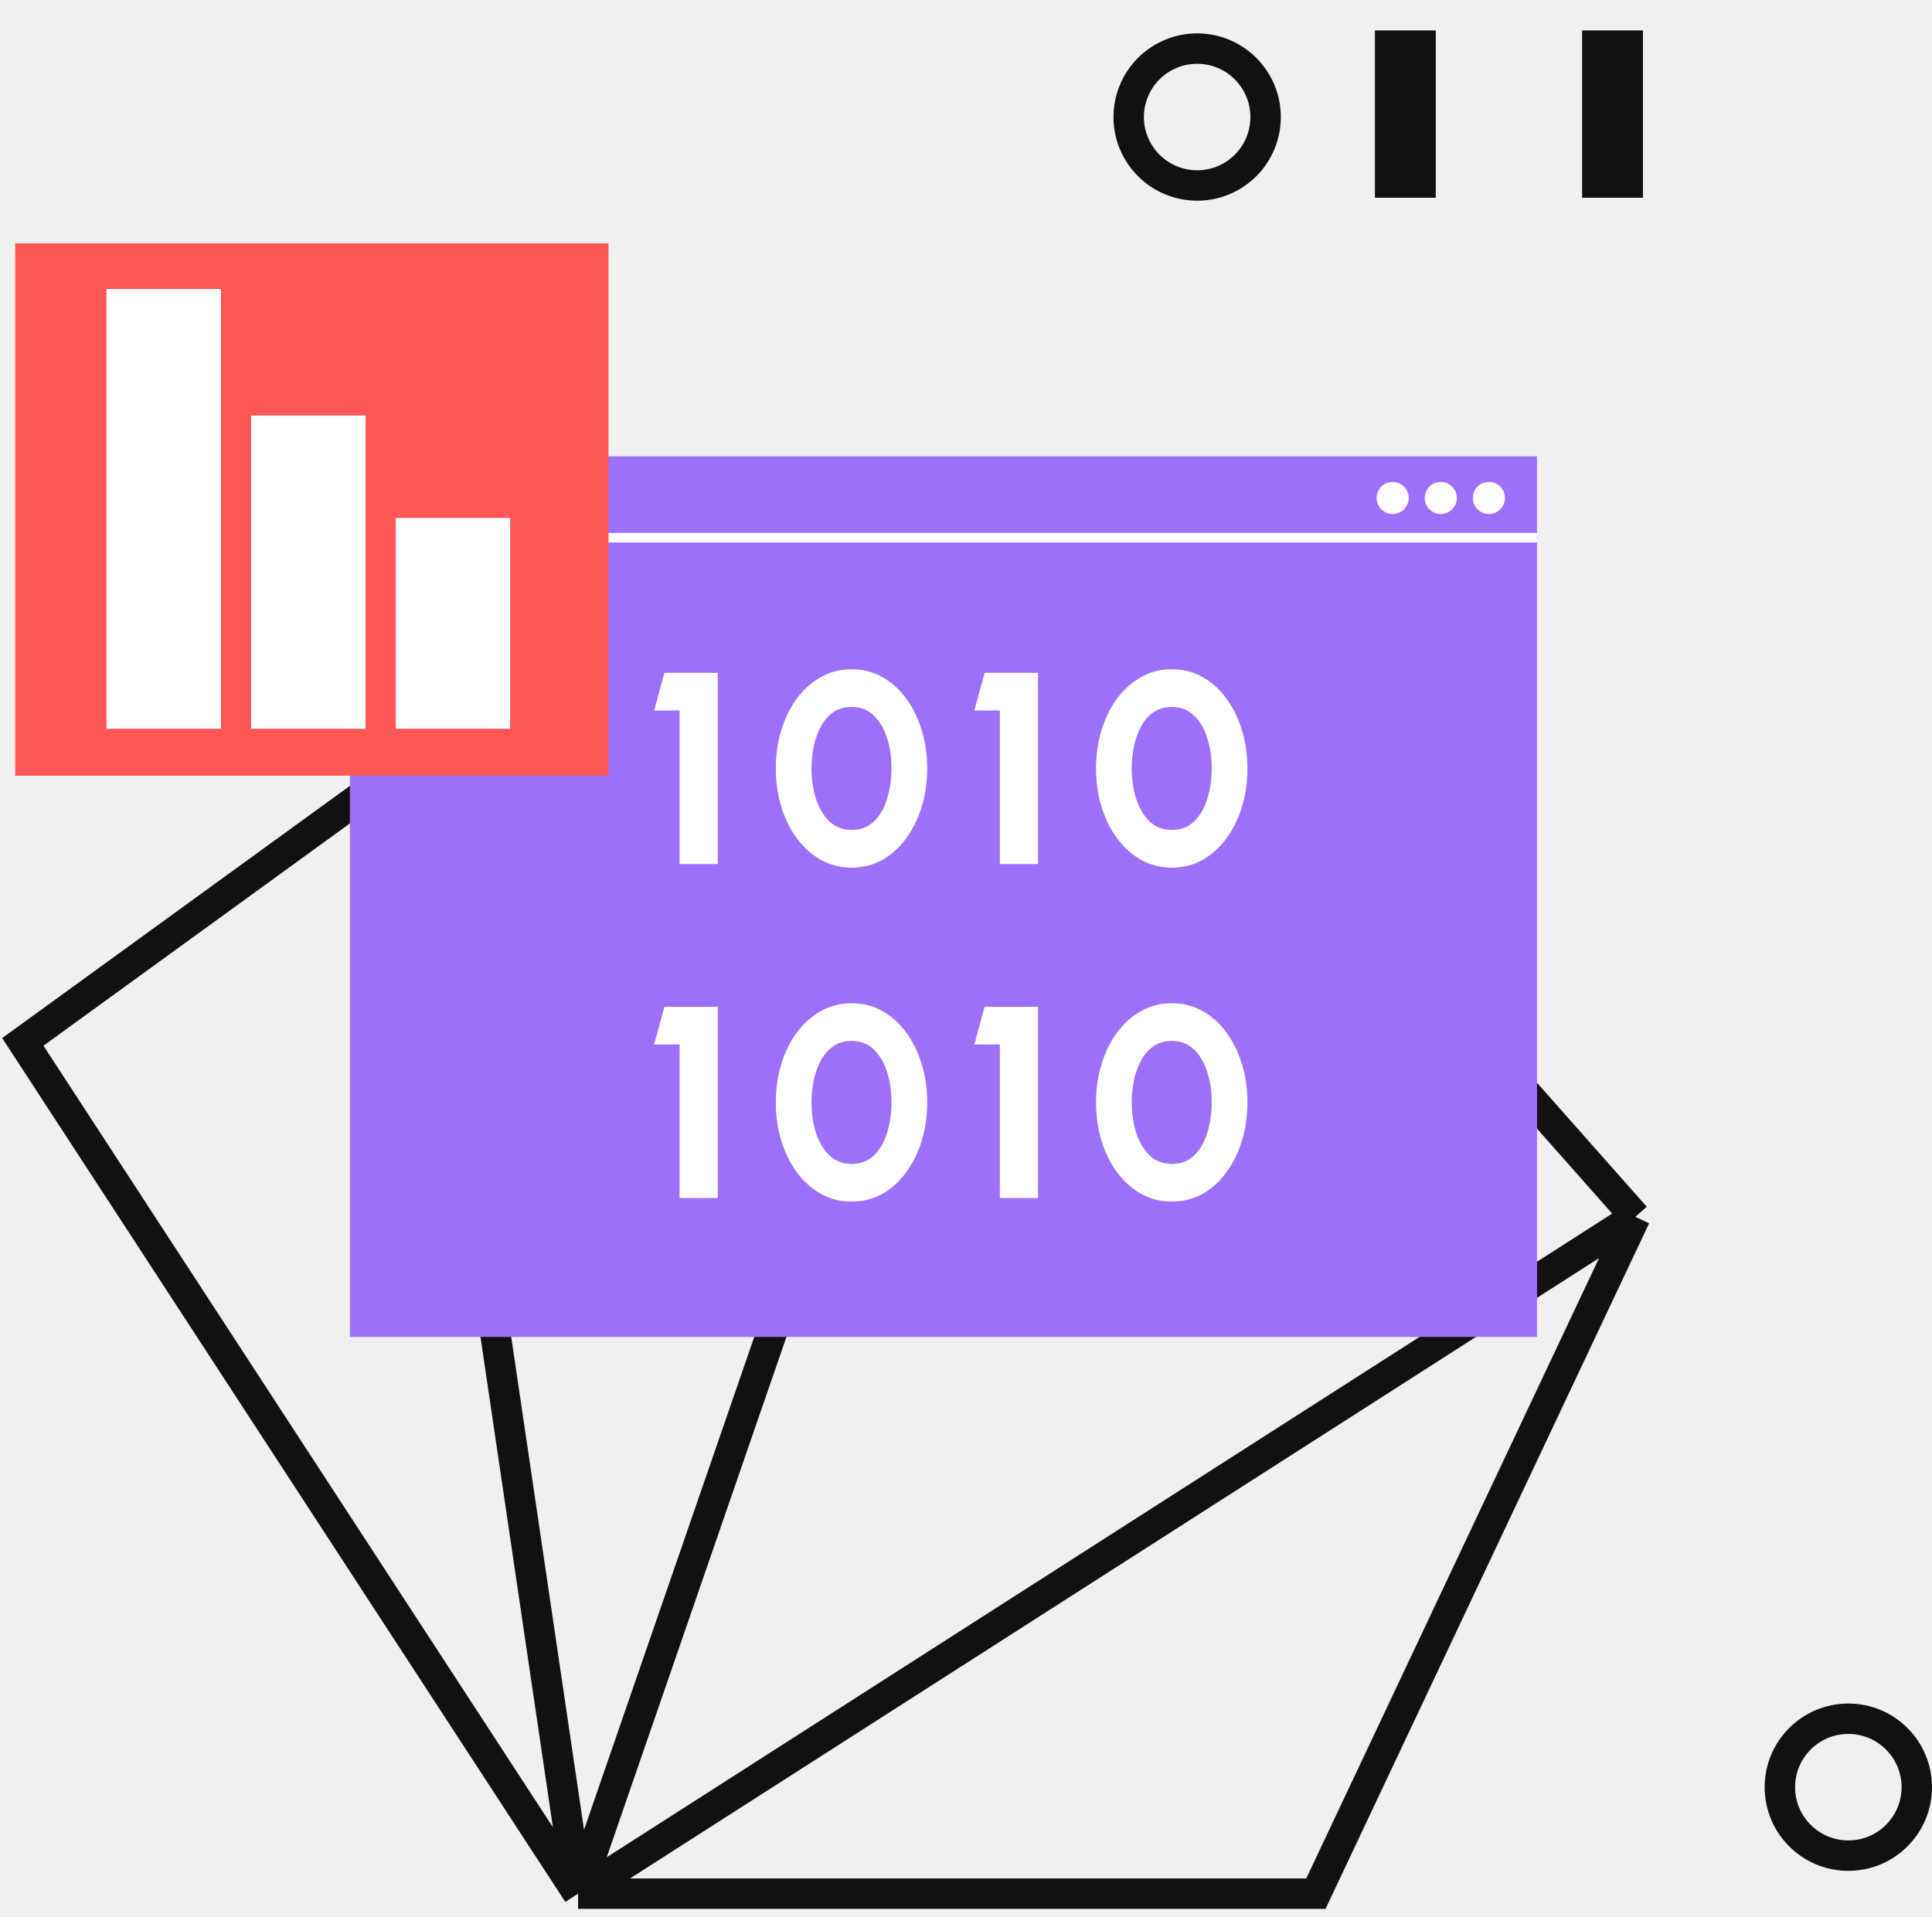
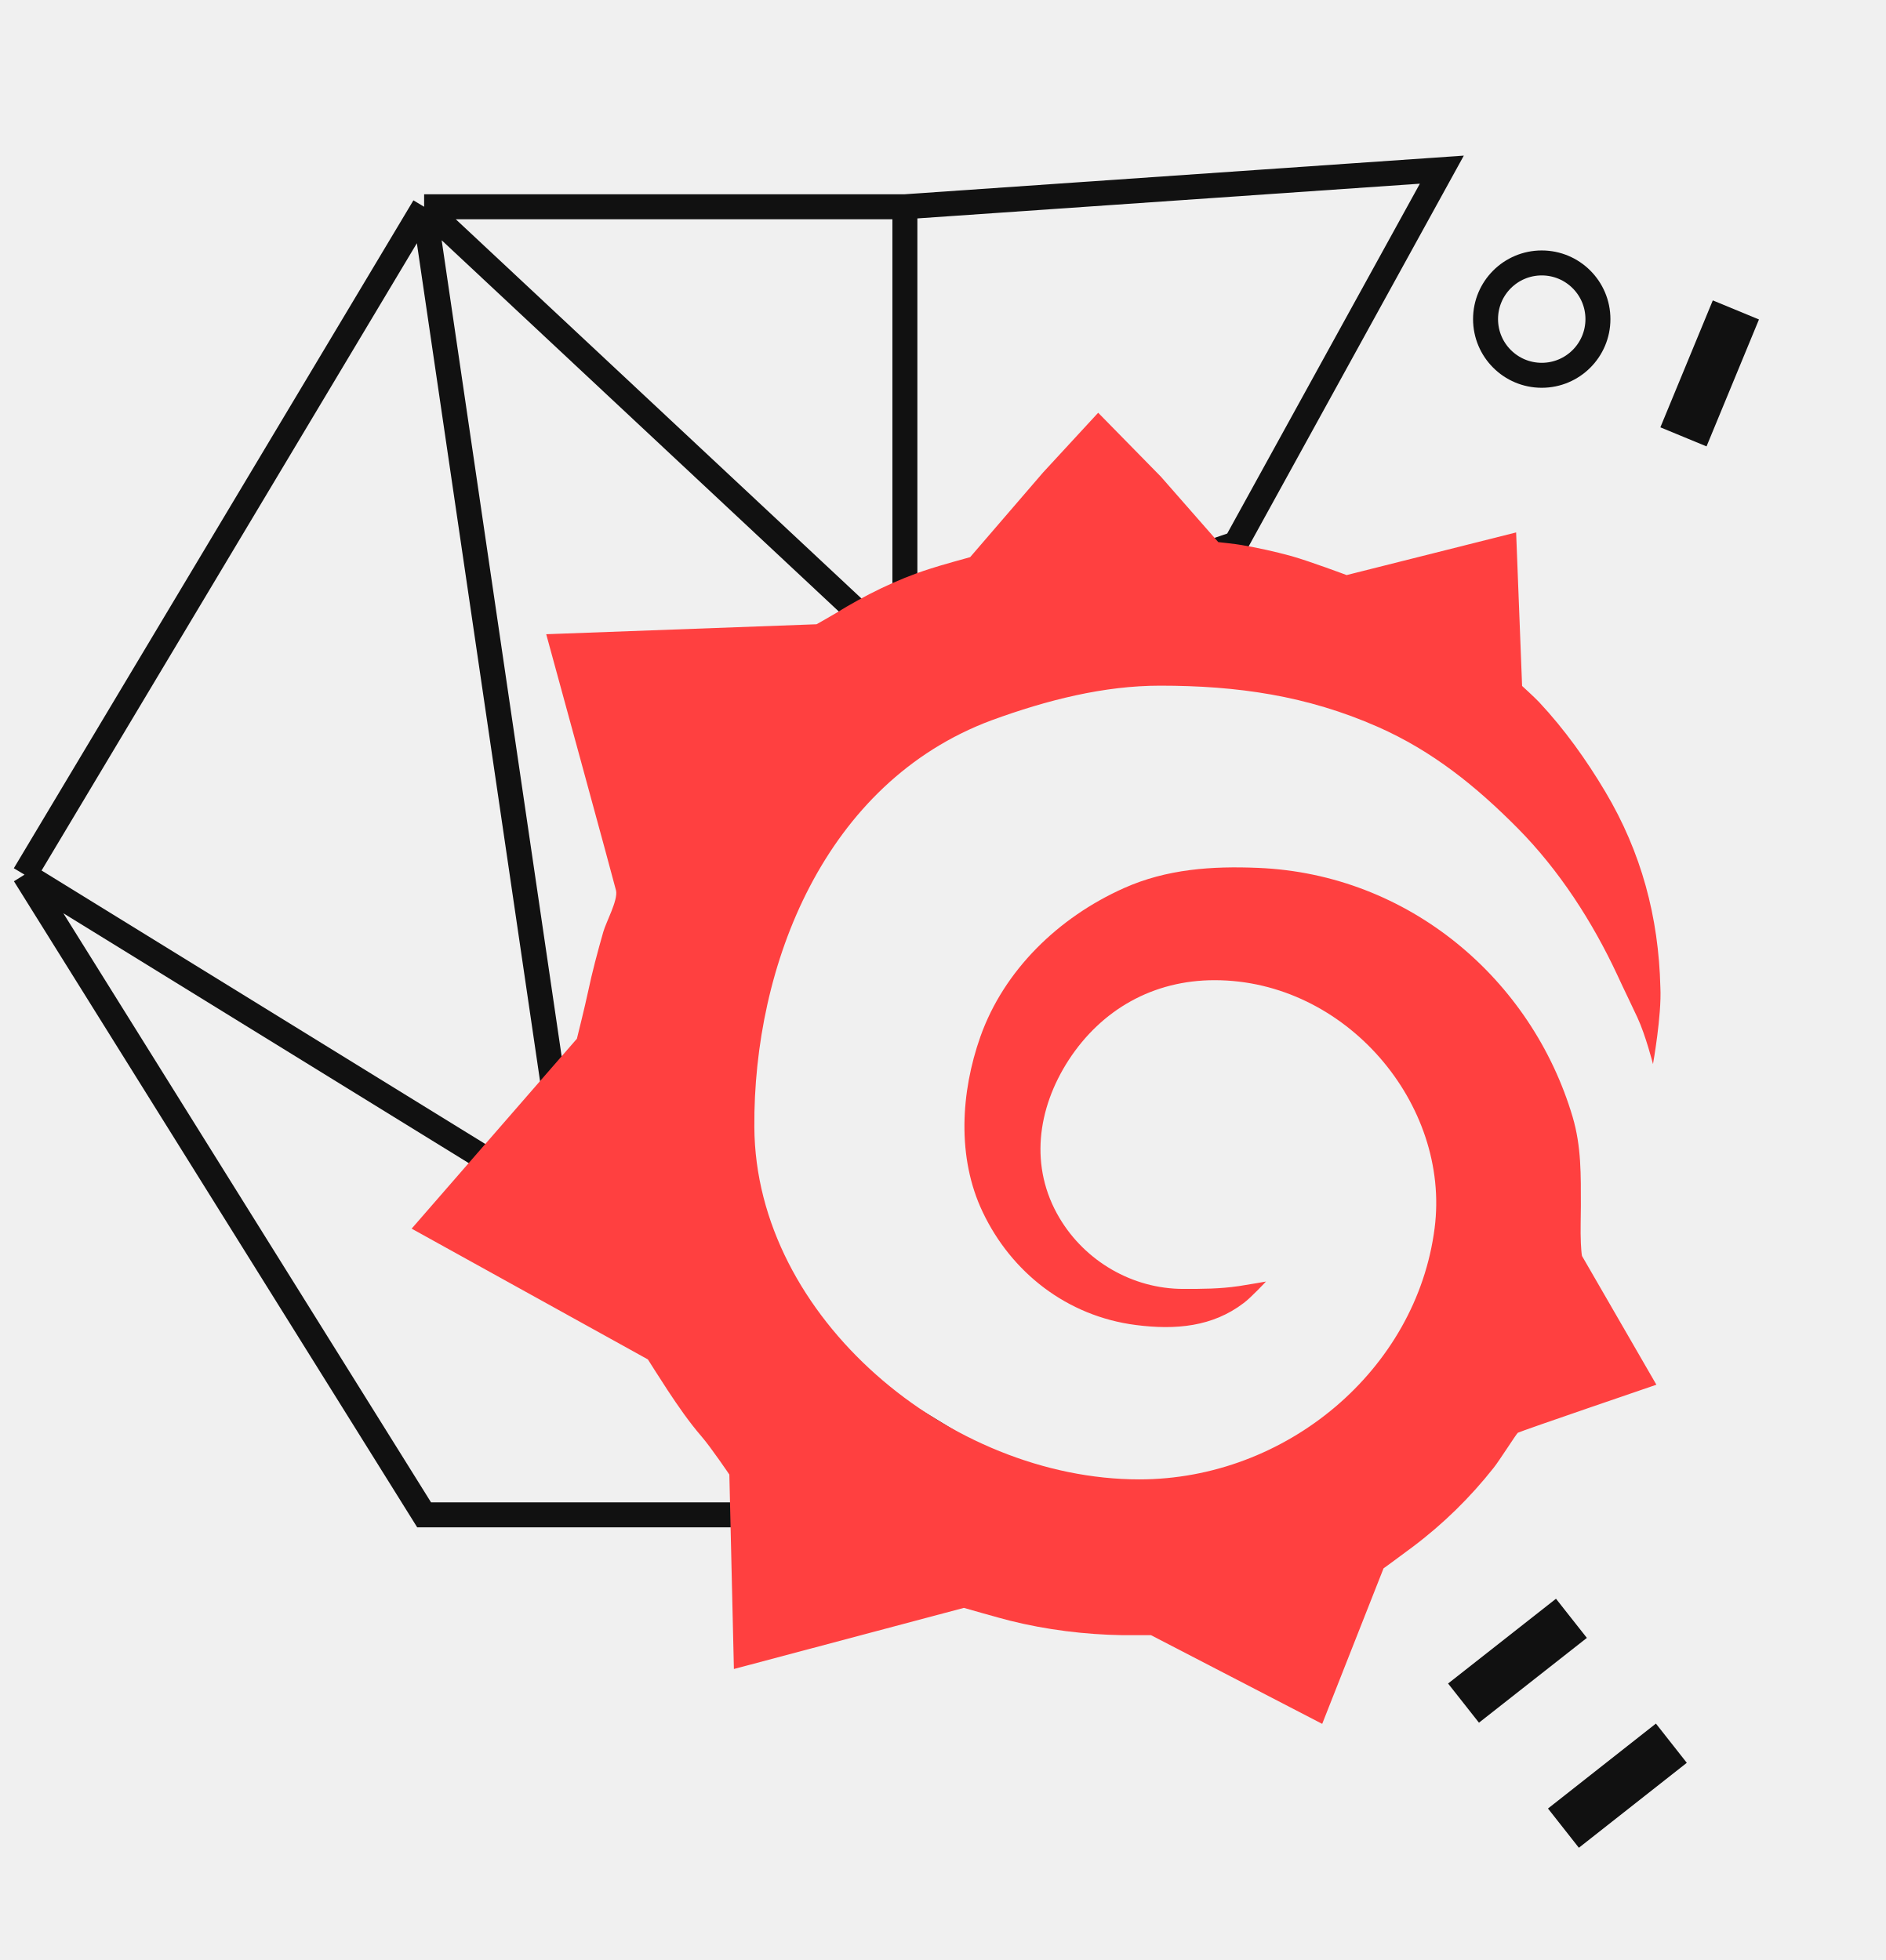
- <svg xmlns="http://www.w3.org/2000/svg" width="127" height="126" viewBox="0 0 127 126" fill="none">
-   <path d="M27 50L1.5 68.5L38 124.5M27 50L41.5 44.5L52.967 39L68.557 36M27 50L38 124.5M38 124.5H86.5L107.5 80M38 124.5L107.5 80M38 124.5L68.557 36M107.5 80L68.557 36" stroke="#111111" stroke-width="2" />
-   <circle cx="121.5" cy="117.5" r="4.5" stroke="#111111" stroke-width="2" />
-   <path fill-rule="evenodd" clip-rule="evenodd" d="M90.381 13V2L94.381 2V13H90.381Z" fill="#111111" />
-   <path fill-rule="evenodd" clip-rule="evenodd" d="M104 13V2L108 2V13H104Z" fill="#111111" />
-   <circle cx="78.695" cy="7.695" r="4.5" transform="rotate(53.3902 78.6951 7.69493)" stroke="#111111" stroke-width="2" />
-   <rect x="23" y="30" width="78.036" height="57.898" fill="#9D70F9" />
-   <rect x="23" y="35.035" width="78.036" height="0.629" fill="white" />
-   <circle cx="91.547" cy="32.738" r="1.055" fill="white" />
-   <circle cx="94.709" cy="32.738" r="1.055" fill="white" />
-   <circle cx="97.873" cy="32.738" r="1.055" fill="white" />
-   <path d="M44.674 56.809V46.713H43L43.673 44.233H47.184V56.809H44.674Z" fill="white" />
-   <path d="M55.983 57.043C55.249 57.043 54.579 56.875 53.973 56.54C53.366 56.198 52.839 55.728 52.39 55.129C51.947 54.531 51.604 53.839 51.362 53.054C51.119 52.264 50.998 51.42 50.998 50.521C50.998 49.623 51.119 48.782 51.362 47.997C51.604 47.207 51.947 46.512 52.39 45.913C52.839 45.314 53.366 44.847 53.973 44.512C54.579 44.171 55.249 44 55.983 44C56.717 44 57.387 44.171 57.993 44.512C58.6 44.847 59.121 45.314 59.558 45.913C60.001 46.512 60.343 47.207 60.586 47.997C60.828 48.782 60.95 49.623 60.95 50.521C60.95 51.42 60.828 52.264 60.586 53.054C60.343 53.839 60.001 54.531 59.558 55.129C59.121 55.728 58.6 56.198 57.993 56.54C57.387 56.875 56.717 57.043 55.983 57.043ZM55.983 54.563C56.583 54.563 57.078 54.372 57.466 53.989C57.854 53.605 58.139 53.105 58.321 52.489C58.509 51.872 58.603 51.216 58.603 50.521C58.603 49.785 58.503 49.111 58.303 48.5C58.108 47.889 57.817 47.401 57.429 47.036C57.041 46.665 56.559 46.479 55.983 46.479C55.528 46.479 55.134 46.59 54.8 46.812C54.473 47.033 54.2 47.336 53.982 47.719C53.769 48.102 53.609 48.536 53.5 49.021C53.397 49.5 53.345 50 53.345 50.521C53.345 51.216 53.439 51.872 53.627 52.489C53.821 53.099 54.112 53.599 54.5 53.989C54.894 54.372 55.389 54.563 55.983 54.563Z" fill="white" />
-   <path d="M65.724 56.809V46.713H64.05L64.723 44.233H68.235V56.809H65.724Z" fill="white" />
-   <path d="M77.033 57.043C76.299 57.043 75.629 56.875 75.023 56.54C74.416 56.198 73.889 55.728 73.44 55.129C72.997 54.531 72.655 53.839 72.412 53.054C72.169 52.264 72.048 51.42 72.048 50.521C72.048 49.623 72.169 48.782 72.412 47.997C72.655 47.207 72.997 46.512 73.44 45.913C73.889 45.314 74.416 44.847 75.023 44.512C75.629 44.171 76.299 44 77.033 44C77.767 44 78.437 44.171 79.044 44.512C79.65 44.847 80.172 45.314 80.608 45.913C81.051 46.512 81.394 47.207 81.636 47.997C81.879 48.782 82 49.623 82 50.521C82 51.42 81.879 52.264 81.636 53.054C81.394 53.839 81.051 54.531 80.608 55.129C80.172 55.728 79.65 56.198 79.044 56.54C78.437 56.875 77.767 57.043 77.033 57.043ZM77.033 54.563C77.634 54.563 78.128 54.372 78.516 53.989C78.904 53.605 79.189 53.105 79.371 52.489C79.559 51.872 79.653 51.216 79.653 50.521C79.653 49.785 79.553 49.111 79.353 48.5C79.159 47.889 78.868 47.401 78.48 47.036C78.091 46.665 77.609 46.479 77.033 46.479C76.578 46.479 76.184 46.59 75.851 46.812C75.523 47.033 75.25 47.336 75.032 47.719C74.82 48.102 74.659 48.536 74.55 49.021C74.447 49.5 74.395 50 74.395 50.521C74.395 51.216 74.489 51.872 74.677 52.489C74.871 53.099 75.162 53.599 75.55 53.989C75.945 54.372 76.439 54.563 77.033 54.563Z" fill="white" />
-   <path d="M44.674 78.766V68.67H43L43.673 66.191H47.184V78.766H44.674Z" fill="white" />
-   <path d="M55.983 79C55.249 79 54.579 78.832 53.973 78.497C53.366 78.156 52.839 77.686 52.39 77.087C51.947 76.488 51.604 75.796 51.362 75.012C51.119 74.221 50.998 73.377 50.998 72.479C50.998 71.58 51.119 70.739 51.362 69.955C51.604 69.164 51.947 68.469 52.39 67.871C52.839 67.272 53.366 66.805 53.973 66.469C54.579 66.128 55.249 65.957 55.983 65.957C56.717 65.957 57.387 66.128 57.993 66.469C58.6 66.805 59.121 67.272 59.558 67.871C60.001 68.469 60.343 69.164 60.586 69.955C60.828 70.739 60.95 71.58 60.95 72.479C60.95 73.377 60.828 74.221 60.586 75.012C60.343 75.796 60.001 76.488 59.558 77.087C59.121 77.686 58.6 78.156 57.993 78.497C57.387 78.832 56.717 79 55.983 79ZM55.983 76.521C56.583 76.521 57.078 76.329 57.466 75.946C57.854 75.563 58.139 75.063 58.321 74.446C58.509 73.829 58.603 73.173 58.603 72.479C58.603 71.742 58.503 71.068 58.303 70.458C58.108 69.847 57.817 69.359 57.429 68.993C57.041 68.622 56.559 68.436 55.983 68.436C55.528 68.436 55.134 68.547 54.8 68.769C54.473 68.99 54.2 69.293 53.982 69.676C53.769 70.059 53.609 70.493 53.5 70.979C53.397 71.458 53.345 71.958 53.345 72.479C53.345 73.173 53.439 73.829 53.627 74.446C53.821 75.057 54.112 75.557 54.5 75.946C54.894 76.329 55.389 76.521 55.983 76.521Z" fill="white" />
-   <path d="M65.724 78.766V68.67H64.05L64.723 66.191H68.235V78.766H65.724Z" fill="white" />
-   <path d="M77.033 79C76.299 79 75.629 78.832 75.023 78.497C74.416 78.156 73.889 77.686 73.44 77.087C72.997 76.488 72.655 75.796 72.412 75.012C72.169 74.221 72.048 73.377 72.048 72.479C72.048 71.58 72.169 70.739 72.412 69.955C72.655 69.164 72.997 68.469 73.44 67.871C73.889 67.272 74.416 66.805 75.023 66.469C75.629 66.128 76.299 65.957 77.033 65.957C77.767 65.957 78.437 66.128 79.044 66.469C79.65 66.805 80.172 67.272 80.608 67.871C81.051 68.469 81.394 69.164 81.636 69.955C81.879 70.739 82 71.58 82 72.479C82 73.377 81.879 74.221 81.636 75.012C81.394 75.796 81.051 76.488 80.608 77.087C80.172 77.686 79.65 78.156 79.044 78.497C78.437 78.832 77.767 79 77.033 79ZM77.033 76.521C77.634 76.521 78.128 76.329 78.516 75.946C78.904 75.563 79.189 75.063 79.371 74.446C79.559 73.829 79.653 73.173 79.653 72.479C79.653 71.742 79.553 71.068 79.353 70.458C79.159 69.847 78.868 69.359 78.48 68.993C78.091 68.622 77.609 68.436 77.033 68.436C76.578 68.436 76.184 68.547 75.851 68.769C75.523 68.99 75.25 69.293 75.032 69.676C74.82 70.059 74.659 70.493 74.55 70.979C74.447 71.458 74.395 71.958 74.395 72.479C74.395 73.173 74.489 73.829 74.677 74.446C74.871 75.057 75.162 75.557 75.55 75.946C75.945 76.329 76.439 76.521 77.033 76.521Z" fill="white" />
-   <rect x="1" y="16" width="39" height="35" fill="#FF5656" />
-   <rect x="16.506" y="27.317" width="7.525" height="20.596" fill="white" />
-   <rect x="7" y="19" width="7.525" height="28.913" fill="white" />
-   <rect x="26.013" y="34.051" width="7.525" height="13.862" fill="white" />
+ <svg xmlns="http://www.w3.org/2000/svg" width="151" height="157" viewBox="0 0 151 157" fill="none">
+   <path d="M1.965 70.062L33.965 121.343H85.635L45.8 97.087M1.965 70.062L33.965 16.562M1.965 70.062L45.8 97.087M33.965 16.562L45.8 97.087M33.965 16.562L72.465 52.562M33.965 16.562H72.465M45.8 97.087L72.465 52.562M72.465 52.562L98.965 43.562L115.465 13.59L72.465 16.562M72.465 52.562V16.562" stroke="#111111" stroke-width="2" />
+   <g clip-path="url(#clip0_329_2447)">
+     <path d="M132.965 79.084C132.828 73.459 131.441 68.267 128.554 63.417C127.053 60.889 125.28 58.407 123.256 56.244C122.892 55.857 121.892 54.946 121.892 54.946L121.414 42.649L107.84 46.065C107.84 46.065 104.929 44.972 103.406 44.539C102.064 44.175 100.746 43.879 99.381 43.651C99.04 43.583 97.562 43.424 97.562 43.424L92.969 38.186L87.944 33.062L83.533 37.844L77.69 44.63C77.69 44.63 75.189 45.314 74.393 45.587C71.823 46.407 69.209 47.705 66.935 49.117C66.526 49.367 65.389 50.005 65.389 50.005L43.742 50.802C43.742 50.802 49.177 70.659 49.336 71.342C49.495 72.116 48.54 73.847 48.313 74.644C47.858 76.237 47.426 77.854 47.085 79.471C46.858 80.564 46.198 83.206 46.198 83.206L32.965 98.417L51.883 108.892C51.883 108.892 53.065 110.759 53.474 111.374C54.316 112.649 55.179 113.902 56.18 115.063C56.93 115.928 58.408 118.115 58.408 118.115L58.772 133.69L77.189 128.794C77.189 128.794 79.963 129.591 80.873 129.819C83.783 130.548 86.898 130.935 89.9 130.981C90.65 130.981 92.174 130.981 92.174 130.981L105.884 138.085L110.796 125.629C110.796 125.629 111.591 125.06 113.115 123.921C115.571 122.077 117.731 119.959 119.618 117.568C120.027 117.067 121.46 114.813 121.551 114.767C121.914 114.585 132.647 110.919 132.647 110.919L126.689 100.603C126.689 100.603 126.644 100.467 126.598 99.578C126.553 98.576 126.598 97.575 126.598 96.595C126.598 94.136 126.644 91.859 125.939 89.468C122.665 78.424 112.819 70.021 100.768 69.52C97.062 69.361 93.424 69.611 90.013 71.137C84.761 73.482 80.395 77.718 78.508 83.046C76.939 87.487 76.621 92.724 78.69 97.074C80.987 101.924 85.443 105.431 90.969 106.137C94.152 106.547 97.108 106.273 99.586 104.383C100.177 103.951 101.382 102.653 101.382 102.653C101.382 102.653 100.132 102.88 99.222 103.017C97.676 103.245 96.312 103.245 94.766 103.245C90.673 103.245 86.898 101.013 84.852 97.575C82.419 93.498 83.056 88.808 85.58 84.913C88.217 80.86 92.356 78.515 97.267 78.515C107.772 78.515 116.162 88.443 114.888 98.371C113.433 109.757 102.974 118.502 91.241 118.502C76.075 118.502 60.5 105.567 60.409 90.288C60.318 77.331 66.025 62.688 79.395 57.701C83.874 56.062 88.422 54.923 92.901 54.923C99.086 54.923 104.657 55.72 110.341 58.225C114.729 60.161 118.231 63.007 121.528 66.332C124.87 69.702 127.531 73.847 129.509 78.082C130.009 79.175 130.737 80.655 131.123 81.498C131.783 82.91 132.374 85.232 132.374 85.232C132.374 85.232 133.079 81.316 132.965 79.084Z" fill="#FF4040" />
+   </g>
+   <path fill-rule="evenodd" clip-rule="evenodd" d="M127.079 131.199L118.438 137.991L115.965 134.854L124.606 128.062L127.079 131.199Z" fill="#111111" />
+   <circle cx="123.465" cy="25.562" r="4.5" stroke="#111111" stroke-width="2" />
+   <path fill-rule="evenodd" clip-rule="evenodd" d="M135.082 141.205L126.439 148.009L123.965 144.866L132.608 138.062L135.082 141.205Z" fill="#111111" />
+   <path fill-rule="evenodd" clip-rule="evenodd" d="M140.861 25.59L136.662 35.757L132.965 34.23L137.164 24.062L140.861 25.59Z" fill="#111111" />
+   <defs>
+     <clipPath id="clip0_329_2447">
+       <rect width="100" height="105" fill="white" transform="translate(32.9648 33.0625)" />
+     </clipPath>
+   </defs>
</svg>
